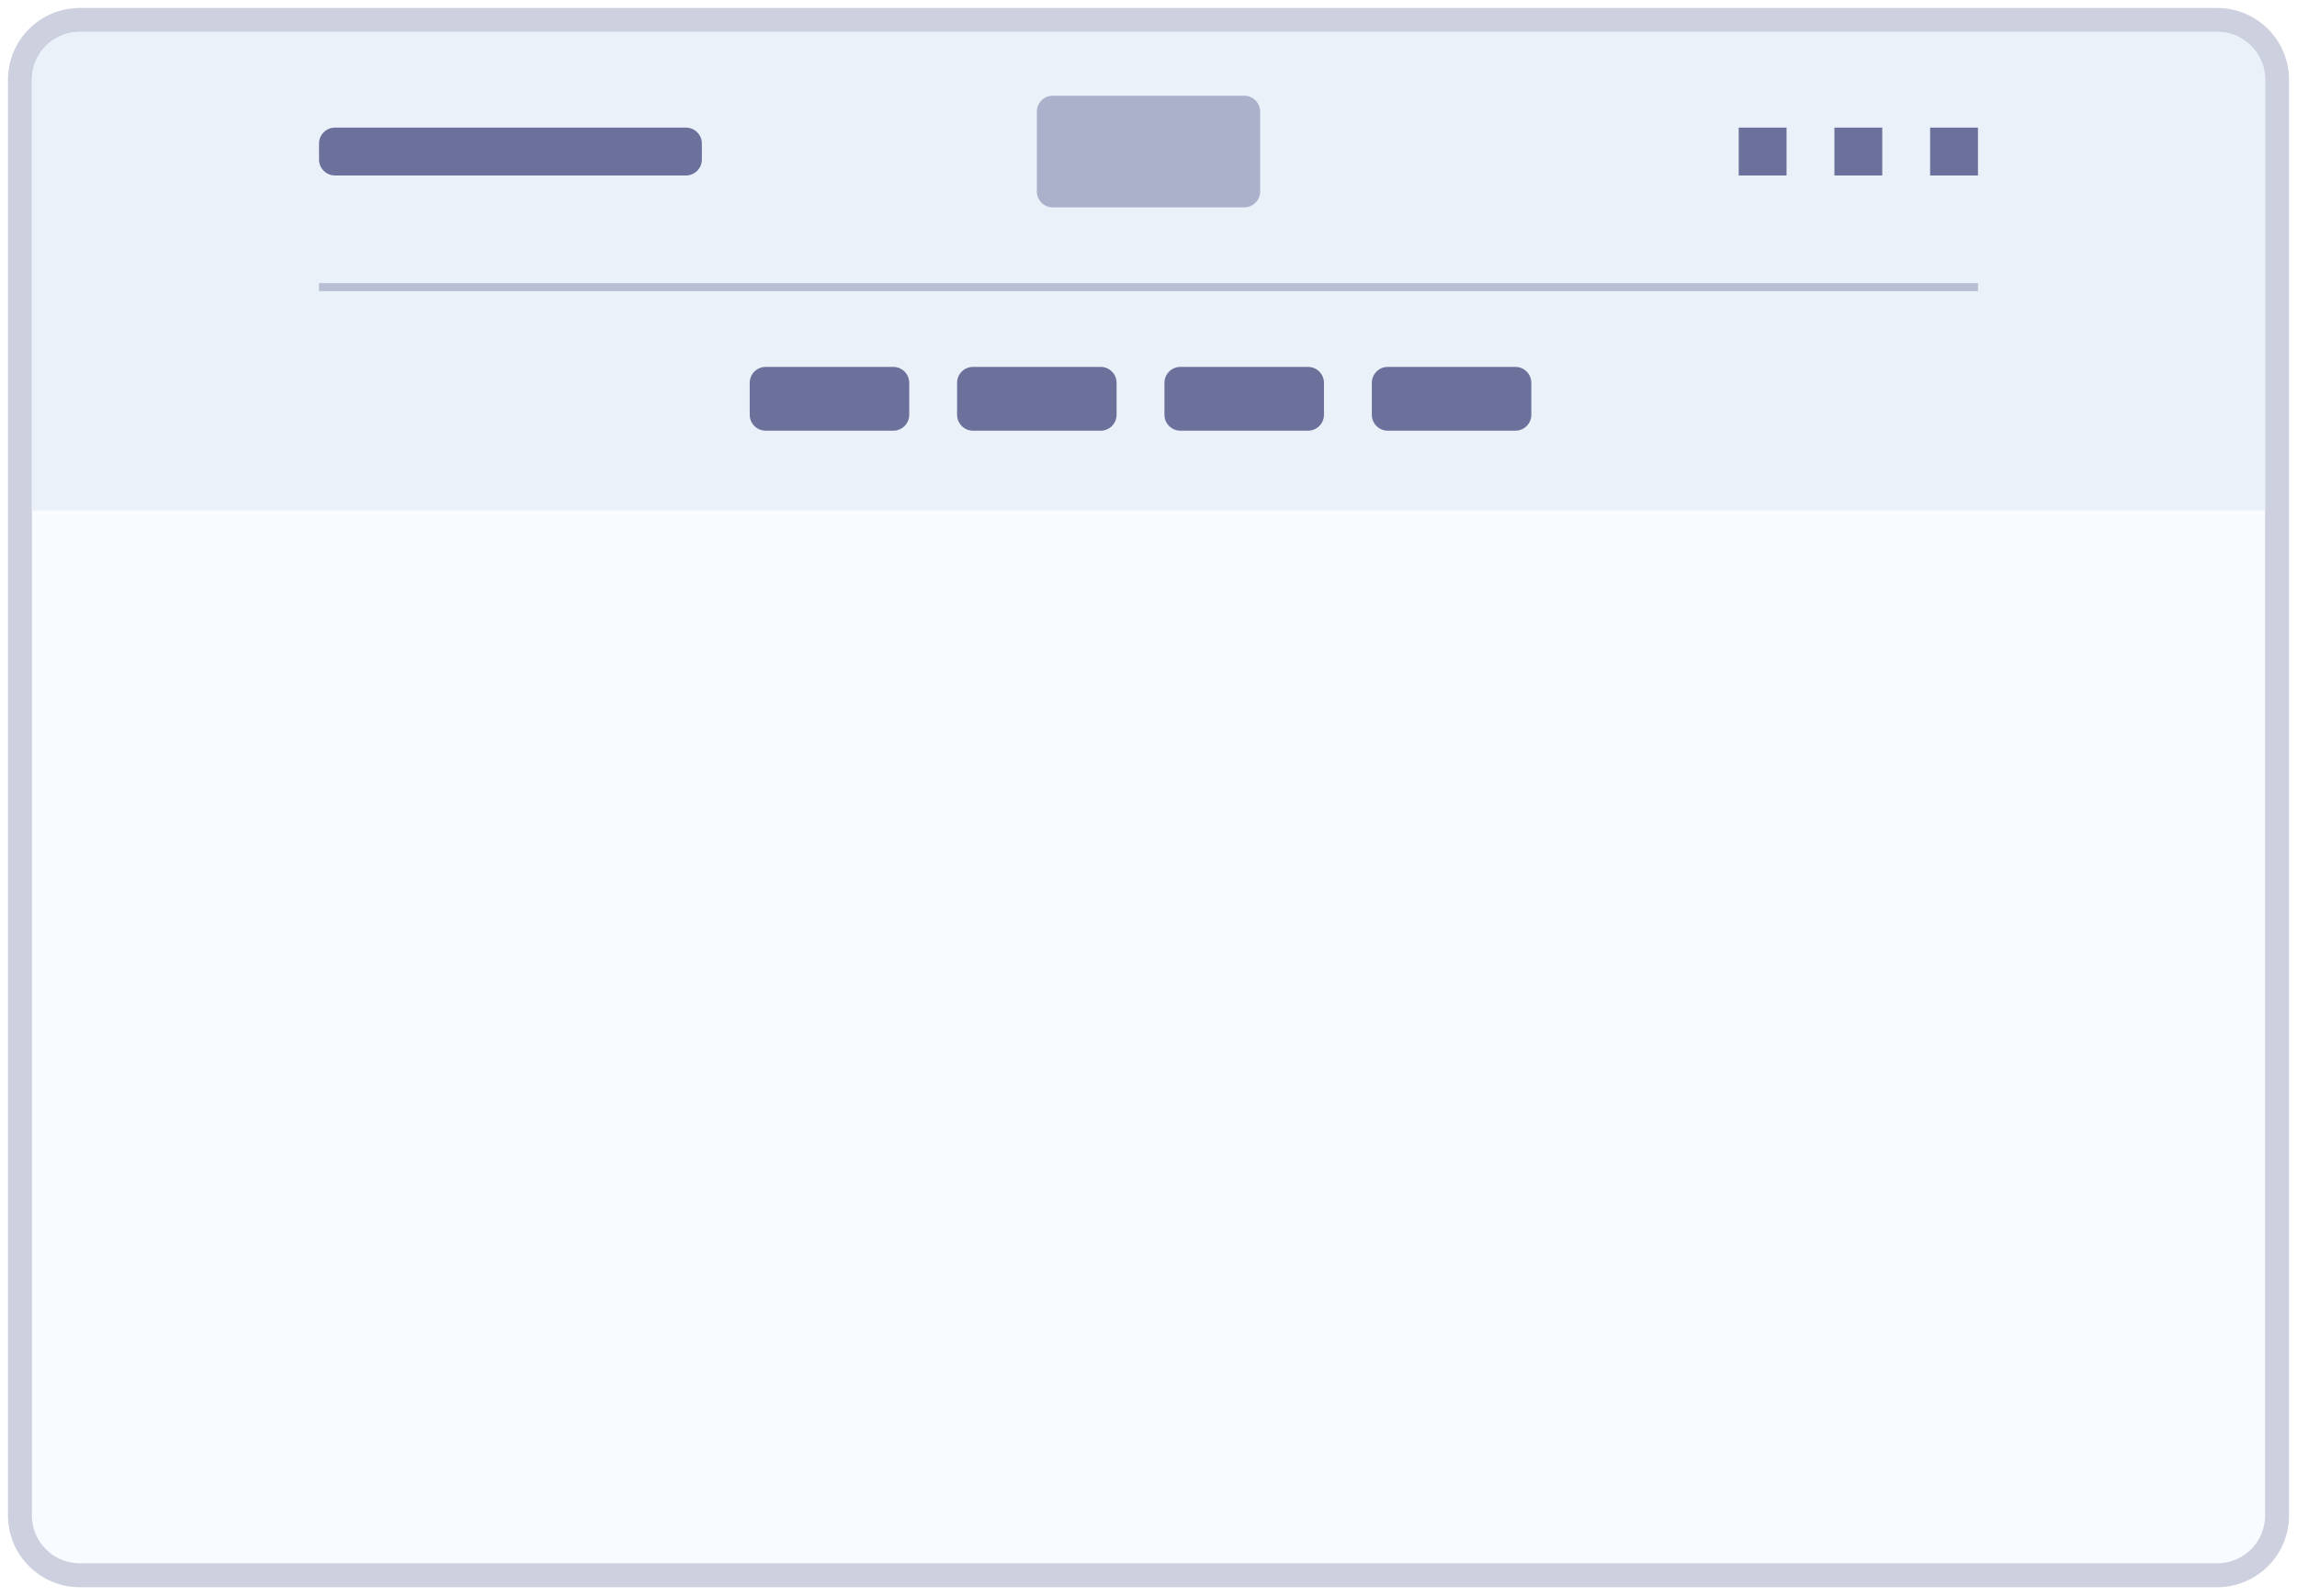
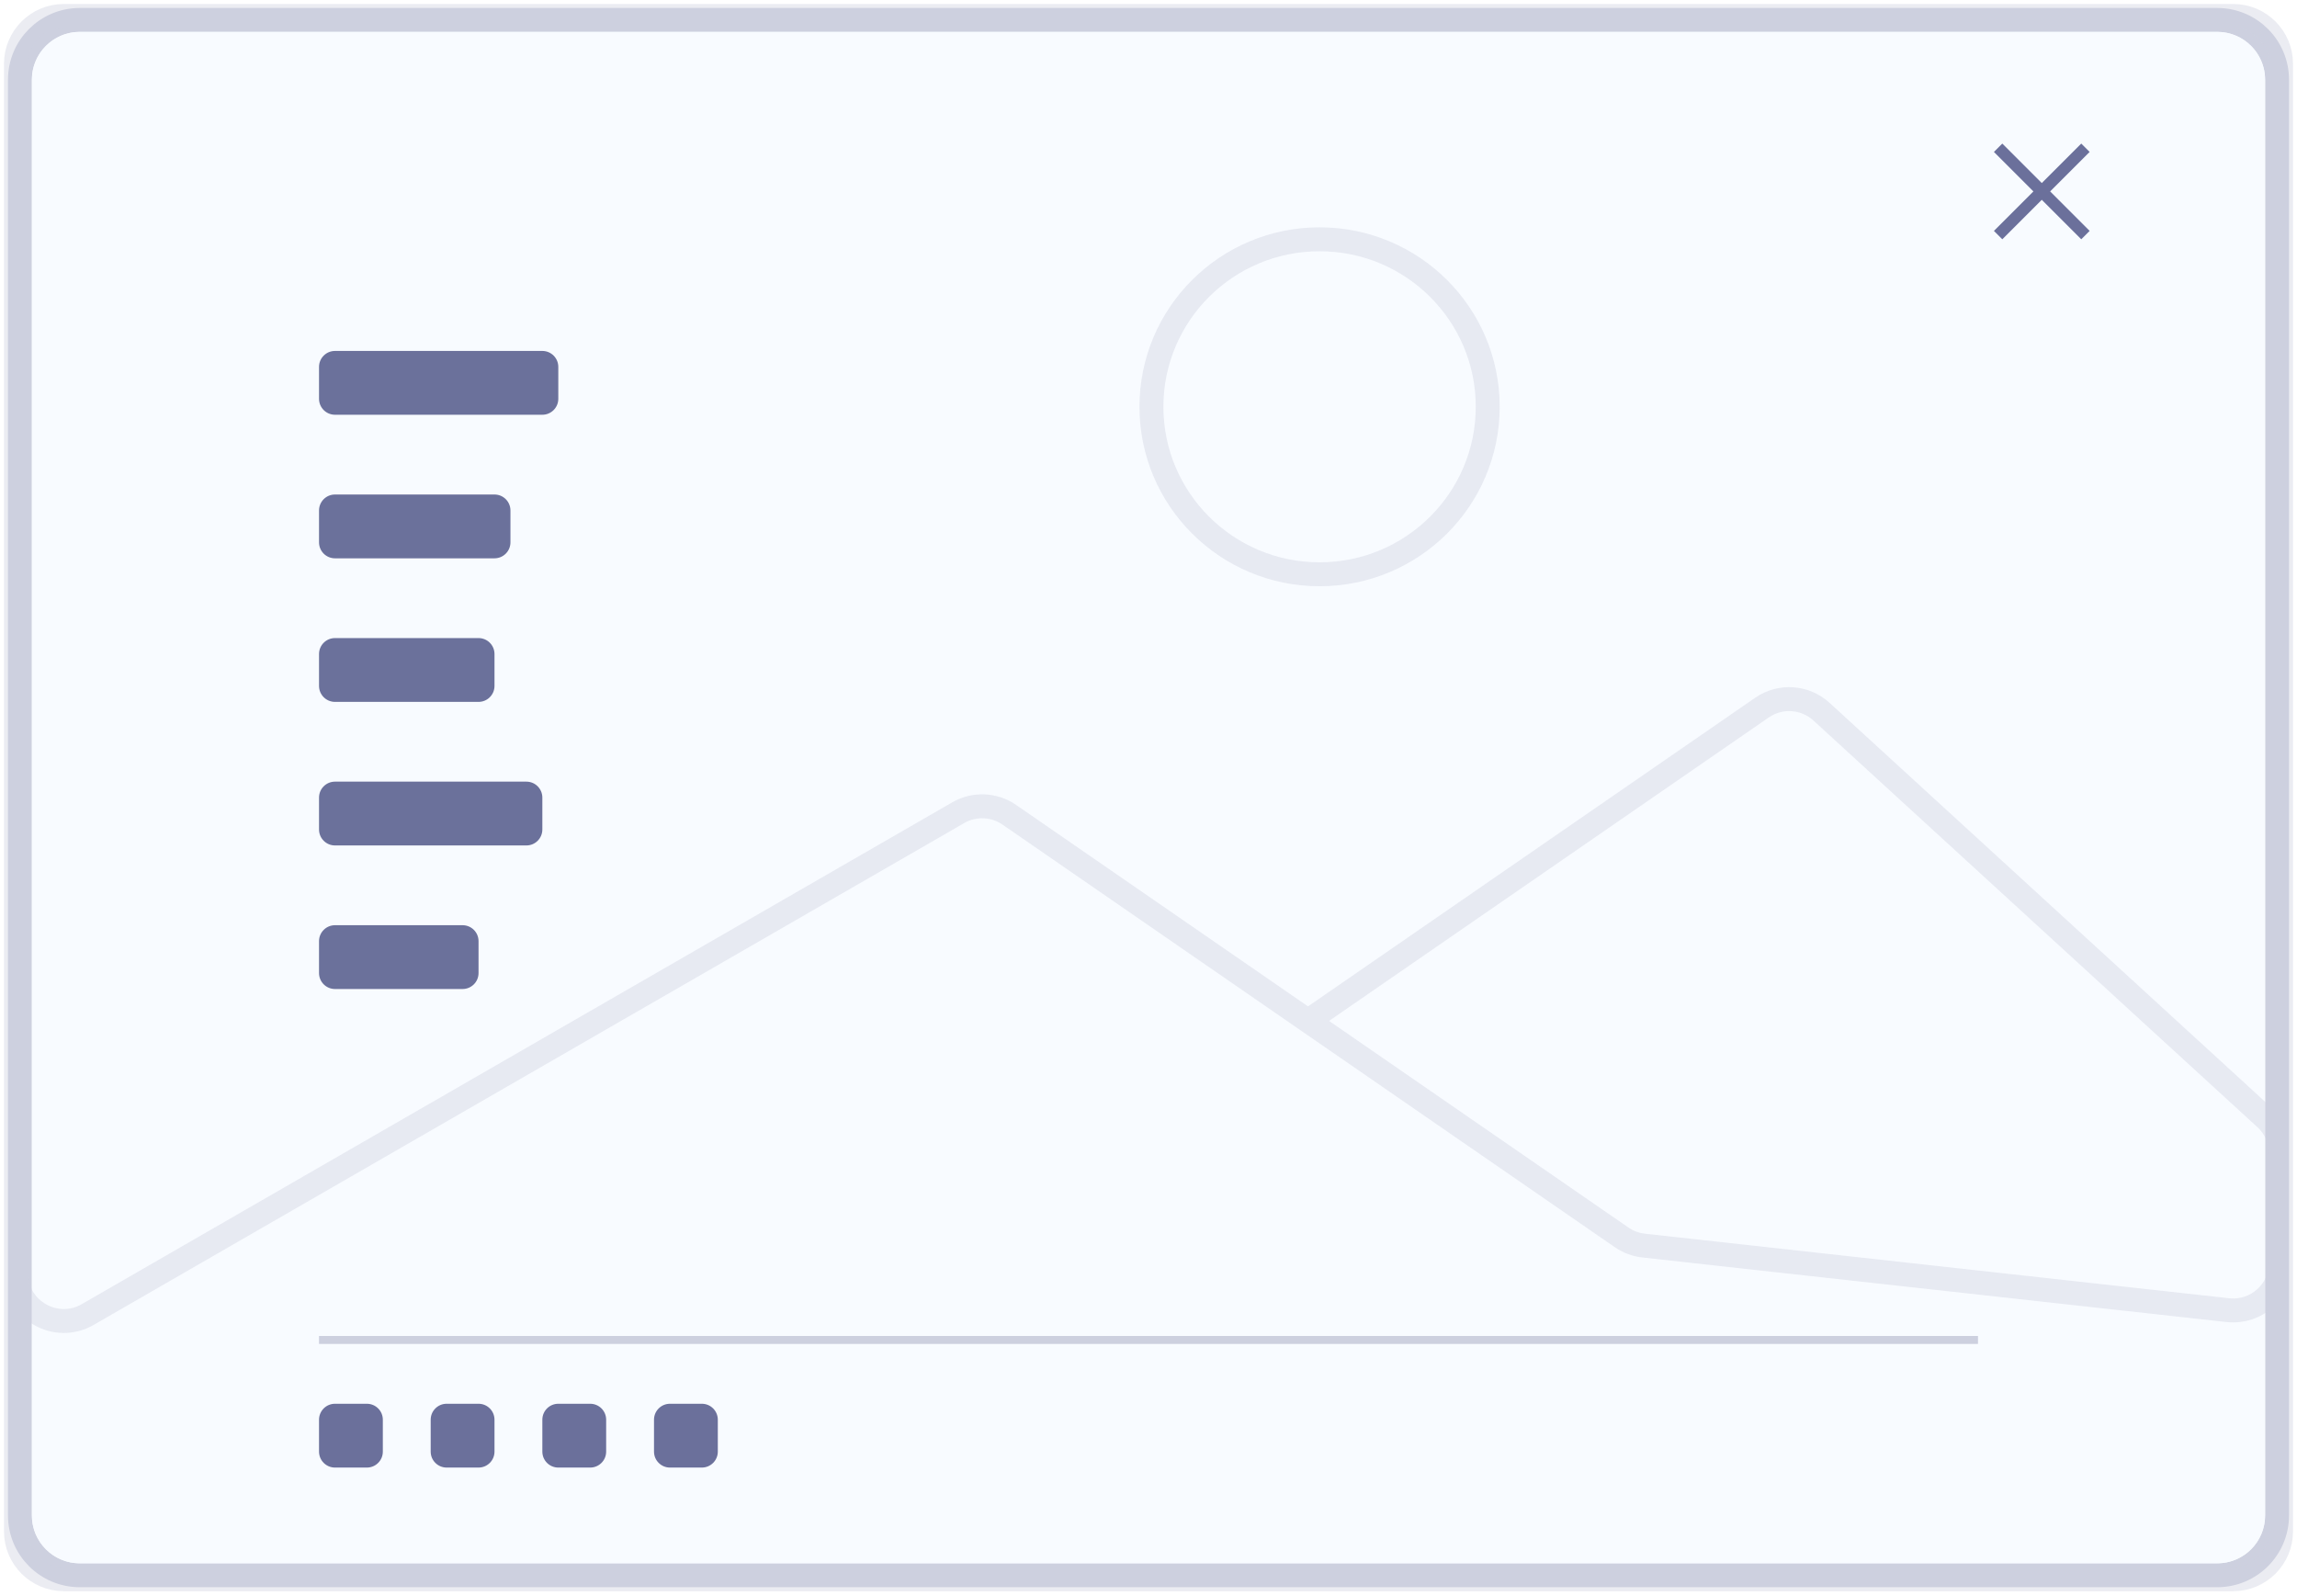
- <svg xmlns="http://www.w3.org/2000/svg" width="144" height="100" fill="none">
+ <svg xmlns="http://www.w3.org/2000/svg" width="144" height="100" viewBox="0 0 144 100" fill="none">
  <rect x="1.25" y="1.25" width="141.5" height="97.5" rx="3.75" fill="#F8FBFF" stroke="#CDD0DF" stroke-width="1.5" />
-   <path d="M2 5c0-1.657 1.343-3 3-3h134c1.657 0 3 1.343 3 3v27H2V5z" fill="#EBF1F9" />
-   <path opacity=".4" d="M20 18h104" stroke="#6B719B" stroke-width=".5" />
-   <rect opacity=".5" x="65" y="6" width="14" height="7" rx="1" fill="#6B719B" />
-   <rect x="20" y="8" width="24" height="3" rx="1" fill="#6B719B" />
-   <path fill="#6B719B" d="M109 8h3v3h-3zM115 8h3v3h-3zM121 8h3v3h-3z" />
-   <rect x="47" y="23" width="10" height="4" rx="1" fill="#6B719B" />
-   <rect x="60" y="23" width="10" height="4" rx="1" fill="#6B719B" />
-   <rect x="73" y="23" width="10" height="4" rx="1" fill="#6B719B" />
-   <rect x="86" y="23" width="10" height="4" rx="1" fill="#6B719B" />
+   <rect x="2" y="2" width="140" height="96" rx="3" fill="#F8FBFF" />
+   <path d="M131 9.525L130.475 9L128 11.475L125.525 9L125 9.525L127.475 12L125 14.475L125.525 15L128 12.525L130.475 15L131 14.475L128.525 12L131 9.525Z" fill="#6B709B" />
+   <g opacity="0.4">
+     <path d="M82 64L110.461 44.358C111.612 43.563 113.16 43.67 114.191 44.615L142.026 70.108C142.647 70.676 143 71.479 143 72.32V96C143 97.657 141.657 99 140 99H4C2.343 99 1 97.657 1 96V78M82 64L101.663 77.57C102.072 77.852 102.544 78.029 103.038 78.083L139.67 82.132C141.447 82.328 143 80.938 143 79.15V4C143 2.343 141.657 1 140 1H4C2.343 1 1 2.343 1 4V79.808C1 82.116 3.498 83.56 5.498 82.407L60.072 50.947C61.075 50.368 62.322 50.419 63.274 51.077L82 64Z" stroke="#CDD0DF" stroke-width="1.5" stroke-linecap="round" stroke-linejoin="round" />
+     <path d="M82.725 36.001C88.547 36.001 93.266 31.299 93.266 25.5C93.266 19.701 88.547 15.001 82.725 15.001C76.903 15.001 72.184 19.701 72.184 25.5C72.184 31.299 76.903 36.001 82.725 36.001Z" stroke="#CDD0DF" stroke-width="1.5" stroke-linecap="round" stroke-linejoin="round" />
+   </g>
+   <rect x="20" y="88" width="4" height="4" rx="1" fill="#6B709B" />
+   <rect x="27" y="88" width="4" height="4" rx="1" fill="#6B709B" />
+   <rect x="34" y="88" width="4" height="4" rx="1" fill="#6B709B" />
+   <rect x="41" y="88" width="4" height="4" rx="1" fill="#6B709B" />
+   <path d="M20 84H124" stroke="#CDD0DF" stroke-width="0.5" />
+   <rect x="20" y="22" width="15" height="4" rx="1" fill="#6B719B" />
+   <rect x="20" y="31" width="12" height="4" rx="1" fill="#6B719B" />
+   <rect x="20" y="40" width="11" height="4" rx="1" fill="#6B719B" />
+   <rect x="20" y="49" width="14" height="4" rx="1" fill="#6B719B" />
+   <rect x="20" y="58" width="10" height="4" rx="1" fill="#6B719B" />
</svg>
